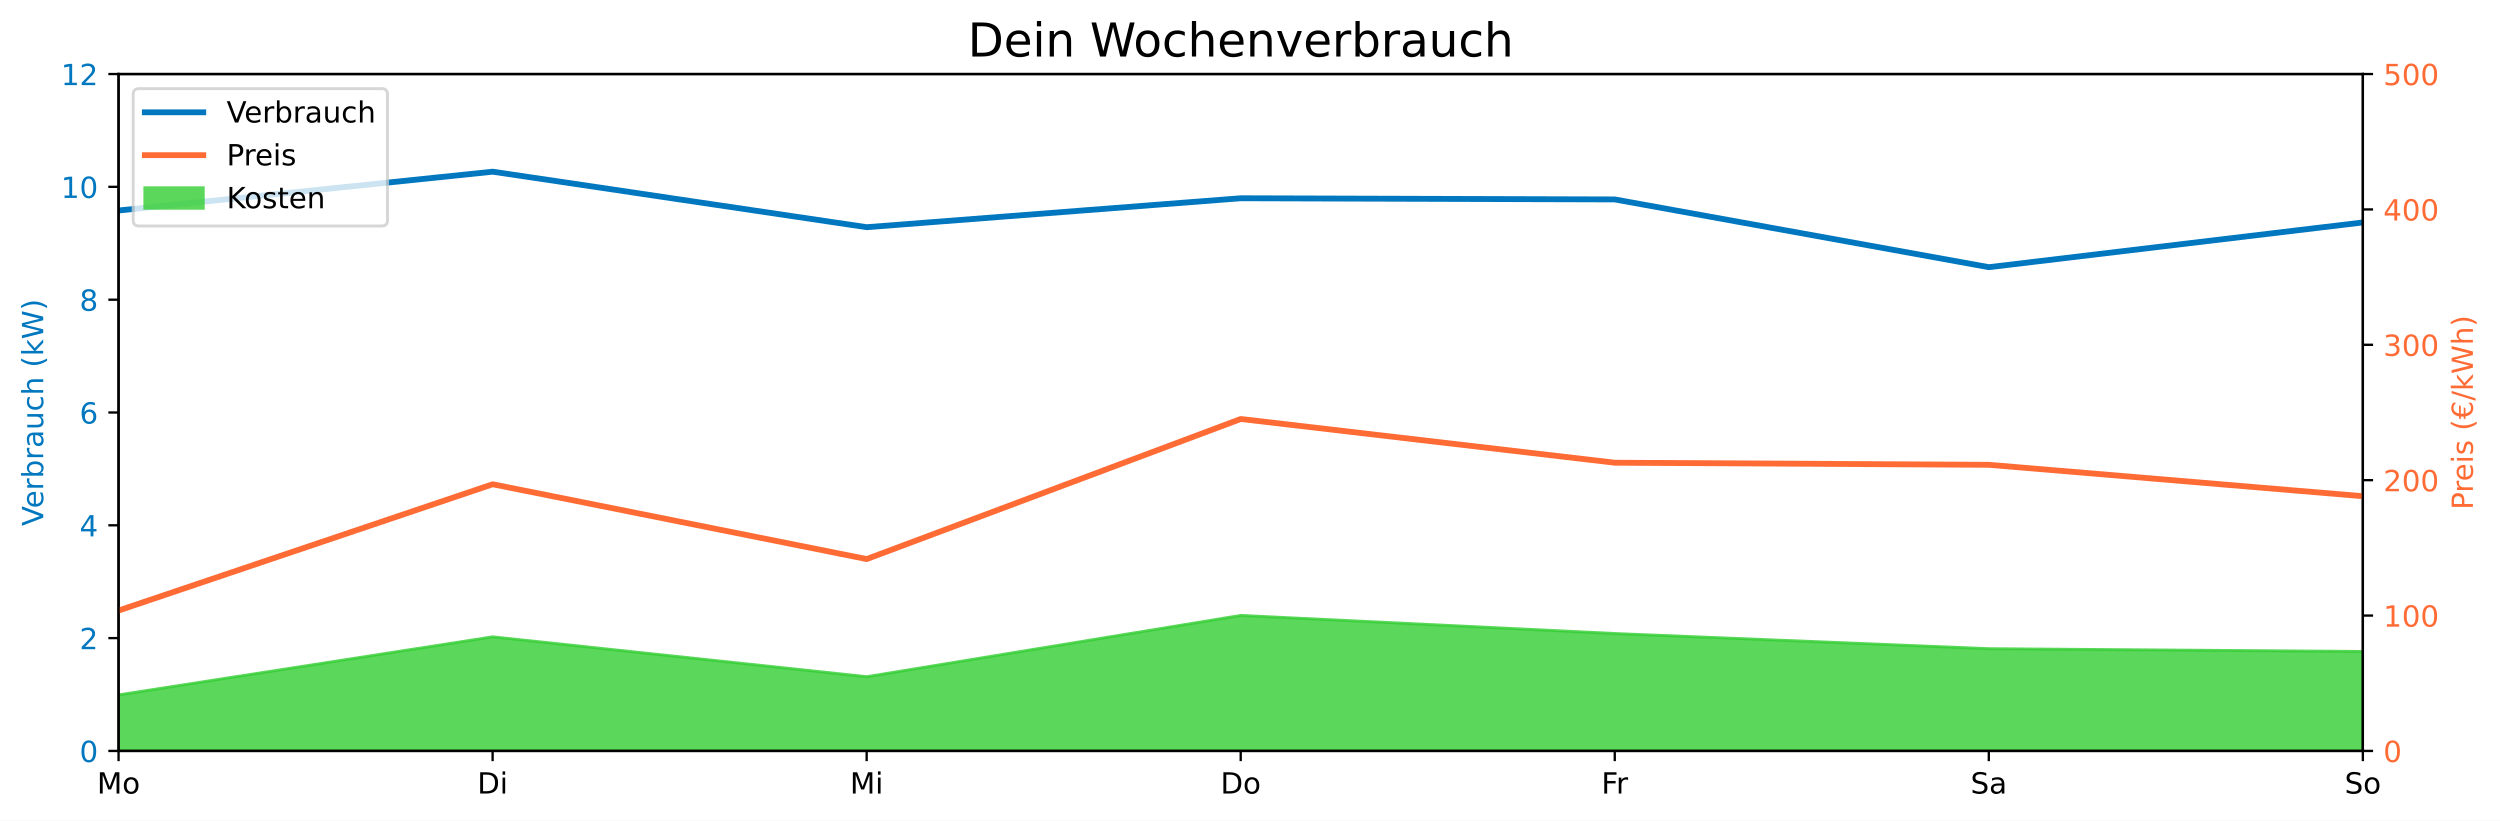
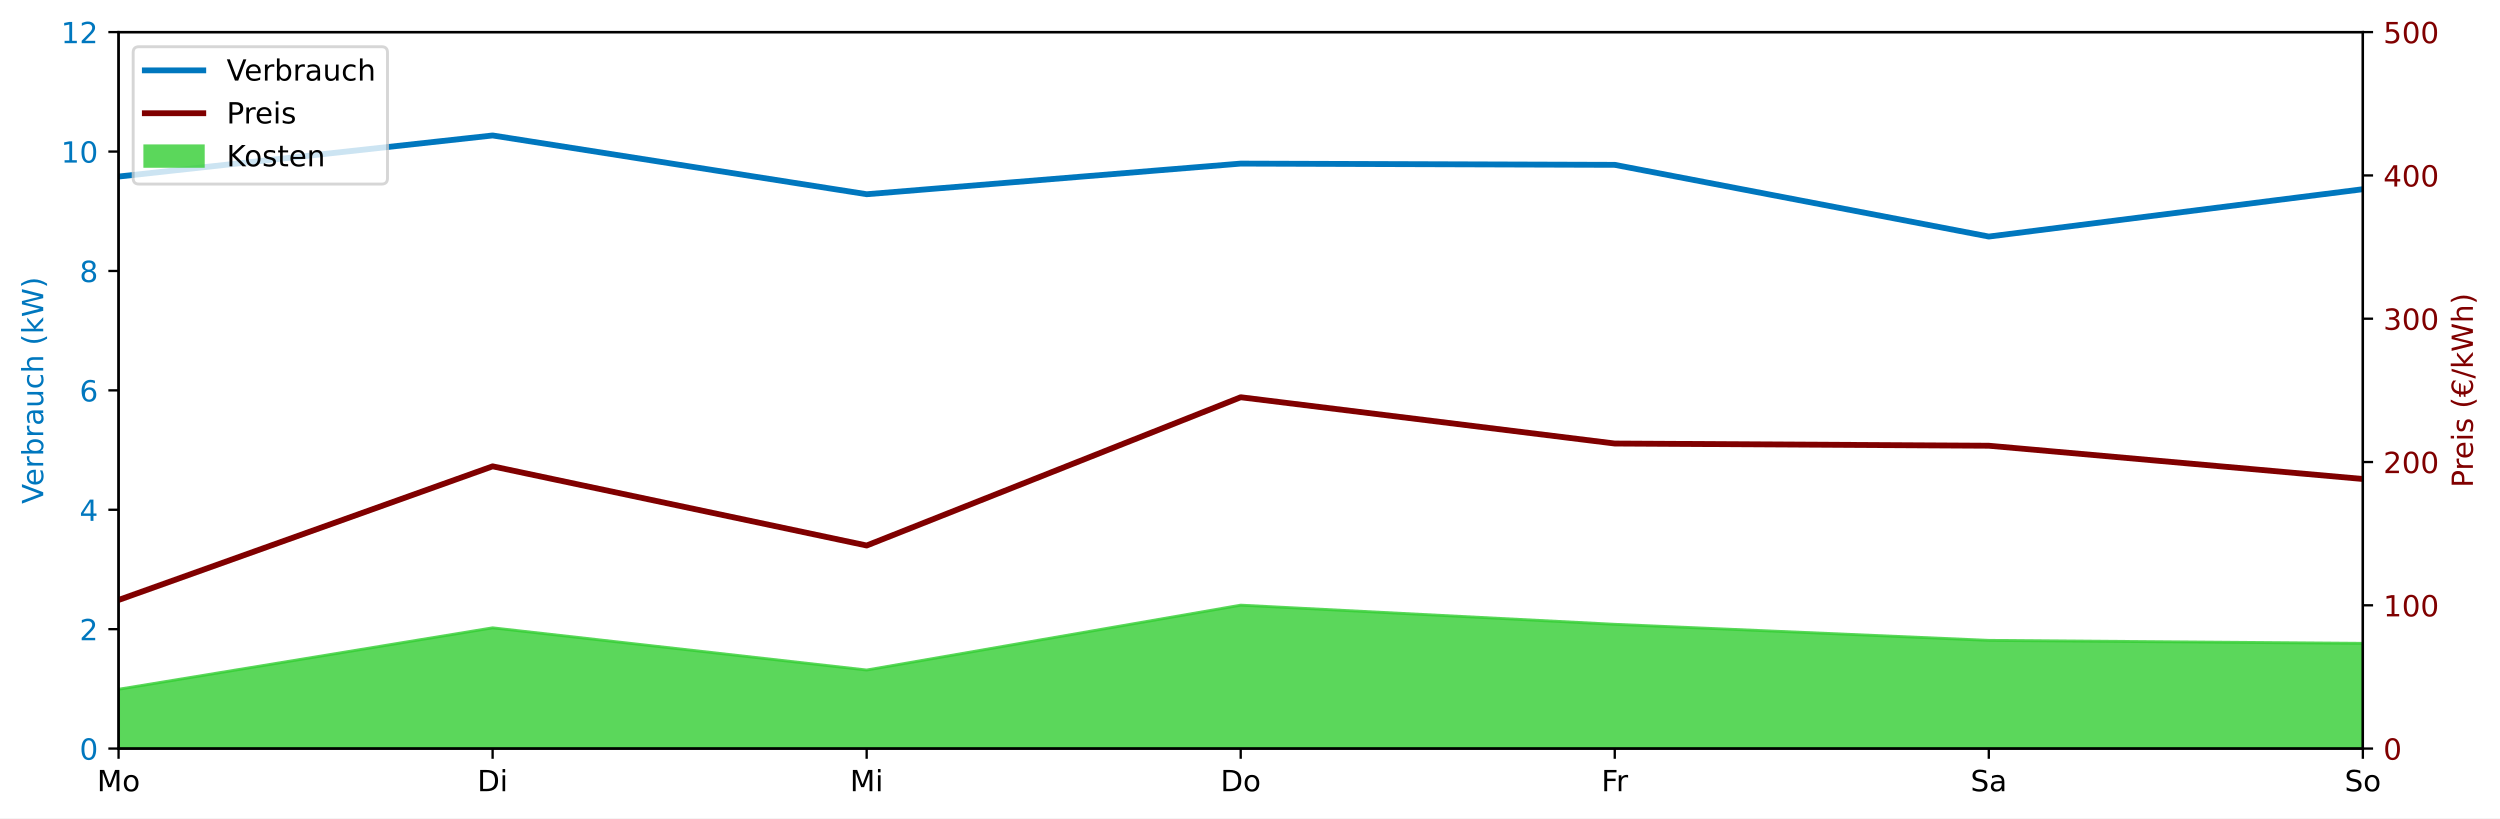
- <svg xmlns="http://www.w3.org/2000/svg" xmlns:xlink="http://www.w3.org/1999/xlink" width="856.129pt" height="281.036pt" viewBox="0 0 856.129 281.036" version="1.1">
+ <svg xmlns="http://www.w3.org/2000/svg" xmlns:xlink="http://www.w3.org/1999/xlink" width="856.129pt" height="280.237pt" viewBox="0 0 856.129 280.237" version="1.1">
  <defs>
    <style type="text/css">*{stroke-linejoin: round; stroke-linecap: butt}</style>
  </defs>
  <g id="figure_1">
    <g id="patch_1">
-       <path d="M 0 281.036  L 856.129 281.036  L 856.129 0  L 0 0  z " style="fill: #ffffff" />
+       <path d="M 0 280.237  L 856.129 280.237  L 856.129 0  L 0 0  z " style="fill: #ffffff" />
    </g>
    <g id="axes_1">
      <g id="patch_2">
-         <path d="M 40.603 257.158  L 809.163 257.158  L 809.163 25.358  L 40.603 25.358  z " style="fill: #ffffff" />
+         <path d="M 40.603 256.359  L 809.163 256.359  L 809.163 10.999  L 40.603 10.999  z " style="fill: #ffffff" />
      </g>
      <g id="PolyCollection_1">
        <defs>
-           <path id="mbd93b4dab9" d="M 40.603 -23.878  L 40.603 -43.073  L 168.696 -62.952  L 296.79 -49.297  L 424.883 -70.285  L 552.976 -64.086  L 681.07 -58.891  L 809.163 -57.929  L 809.163 -23.878  L 809.163 -23.878  L 681.07 -23.878  L 552.976 -23.878  L 424.883 -23.878  L 296.79 -23.878  L 168.696 -23.878  L 40.603 -23.878  z " style="stroke: #32cd32; stroke-opacity: 0.8" />
+           <path id="m4034200a2b" d="M 40.603 -23.878  L 40.603 -44.196  L 168.696 -65.237  L 296.79 -50.784  L 424.883 -73  L 552.976 -66.438  L 681.07 -60.94  L 809.163 -59.921  L 809.163 -23.878  L 809.163 -23.878  L 681.07 -23.878  L 552.976 -23.878  L 424.883 -23.878  L 296.79 -23.878  L 168.696 -23.878  L 40.603 -23.878  z " style="stroke: #32cd32; stroke-opacity: 0.8" />
        </defs>
-         <g clip-path="url(#p911f5b23bd)">
-           <use xlink:href="#mbd93b4dab9" x="0" y="281.036" style="fill: #32cd32; fill-opacity: 0.8; stroke: #32cd32; stroke-opacity: 0.8" />
+         <g clip-path="url(#p1b9fe04d7d)">
+           <use xlink:href="#m4034200a2b" x="0" y="280.237" style="fill: #32cd32; fill-opacity: 0.8; stroke: #32cd32; stroke-opacity: 0.8" />
        </g>
      </g>
      <g id="matplotlib.axis_1">
        <g id="xtick_1">
          <g id="line2d_1">
            <defs>
-               <path id="mce80fea441" d="M 0 0  L 0 3.5  " style="stroke: #000000; stroke-width: 0.8" />
-             </defs>
-             <g>
-               <use xlink:href="#mce80fea441" x="40.603" y="257.158" style="stroke: #000000; stroke-width: 0.8" />
+               <path id="m3e1ab75e4b" d="M 0 0  L 0 3.5  " style="stroke: #000000; stroke-width: 0.8" />
+             </defs>
+             <g>
+               <use xlink:href="#m3e1ab75e4b" x="40.603" y="256.359" style="stroke: #000000; stroke-width: 0.8" />
            </g>
          </g>
          <g id="text_1">
-             <g transform="translate(33.22969 271.7559) scale(0.1 -0.1)">
+             <g transform="translate(33.22969 270.9577) scale(0.1 -0.1)">
              <defs>
                <path id="DejaVuSans-4d" d="M 628 4666  L 1569 4666  L 2759 1491  L 3956 4666  L 4897 4666  L 4897 0  L 4281 0  L 4281 4097  L 3078 897  L 2444 897  L 1241 4097  L 1241 0  L 628 0  L 628 4666  z " transform="scale(0.015625)" />
                <path id="DejaVuSans-6f" d="M 1959 3097  Q 1497 3097 1228 2736  Q 959 2375 959 1747  Q 959 1119 1226 758  Q 1494 397 1959 397  Q 2419 397 2687 759  Q 2956 1122 2956 1747  Q 2956 2369 2687 2733  Q 2419 3097 1959 3097  z M 1959 3584  Q 2709 3584 3137 3096  Q 3566 2609 3566 1747  Q 3566 888 3137 398  Q 2709 -91 1959 -91  Q 1206 -91 779 398  Q 353 888 353 1747  Q 353 2609 779 3096  Q 1206 3584 1959 3584  z " transform="scale(0.015625)" />
              </defs>
              <use xlink:href="#DejaVuSans-4d" />
              <use xlink:href="#DejaVuSans-6f" x="86.279" />
            </g>
          </g>
        </g>
        <g id="xtick_2">
          <g id="line2d_2">
            <g>
-               <use xlink:href="#mce80fea441" x="168.696" y="257.158" style="stroke: #000000; stroke-width: 0.8" />
+               <use xlink:href="#m3e1ab75e4b" x="168.696" y="256.359" style="stroke: #000000; stroke-width: 0.8" />
            </g>
          </g>
          <g id="text_2">
-             <g transform="translate(163.4574 271.7559) scale(0.1 -0.1)">
+             <g transform="translate(163.4574 270.9577) scale(0.1 -0.1)">
              <defs>
                <path id="DejaVuSans-44" d="M 1259 4147  L 1259 519  L 2022 519  Q 2988 519 3436 956  Q 3884 1394 3884 2338  Q 3884 3275 3436 3711  Q 2988 4147 2022 4147  L 1259 4147  z M 628 4666  L 1925 4666  Q 3281 4666 3915 4102  Q 4550 3538 4550 2338  Q 4550 1131 3912 565  Q 3275 0 1925 0  L 628 0  L 628 4666  z " transform="scale(0.015625)" />
                <path id="DejaVuSans-69" d="M 603 3500  L 1178 3500  L 1178 0  L 603 0  L 603 3500  z M 603 4863  L 1178 4863  L 1178 4134  L 603 4134  L 603 4863  z " transform="scale(0.015625)" />
              </defs>
              <use xlink:href="#DejaVuSans-44" />
              <use xlink:href="#DejaVuSans-69" x="77.002" />
            </g>
          </g>
        </g>
        <g id="xtick_3">
          <g id="line2d_3">
            <g>
-               <use xlink:href="#mce80fea441" x="296.79" y="257.158" style="stroke: #000000; stroke-width: 0.8" />
+               <use xlink:href="#m3e1ab75e4b" x="296.79" y="256.359" style="stroke: #000000; stroke-width: 0.8" />
            </g>
          </g>
          <g id="text_3">
-             <g transform="translate(291.0867 271.7559) scale(0.1 -0.1)">
+             <g transform="translate(291.0867 270.9577) scale(0.1 -0.1)">
              <use xlink:href="#DejaVuSans-4d" />
              <use xlink:href="#DejaVuSans-69" x="86.279" />
            </g>
          </g>
        </g>
        <g id="xtick_4">
          <g id="line2d_4">
            <g>
-               <use xlink:href="#mce80fea441" x="424.883" y="257.158" style="stroke: #000000; stroke-width: 0.8" />
+               <use xlink:href="#m3e1ab75e4b" x="424.883" y="256.359" style="stroke: #000000; stroke-width: 0.8" />
            </g>
          </g>
          <g id="text_4">
-             <g transform="translate(417.9737 271.7559) scale(0.1 -0.1)">
+             <g transform="translate(417.9737 270.9577) scale(0.1 -0.1)">
              <use xlink:href="#DejaVuSans-44" />
              <use xlink:href="#DejaVuSans-6f" x="77.002" />
            </g>
          </g>
        </g>
        <g id="xtick_5">
          <g id="line2d_5">
            <g>
-               <use xlink:href="#mce80fea441" x="552.976" y="257.158" style="stroke: #000000; stroke-width: 0.8" />
+               <use xlink:href="#m3e1ab75e4b" x="552.976" y="256.359" style="stroke: #000000; stroke-width: 0.8" />
            </g>
          </g>
          <g id="text_5">
-             <g transform="translate(548.4077 271.7559) scale(0.1 -0.1)">
+             <g transform="translate(548.4077 270.9577) scale(0.1 -0.1)">
              <defs>
                <path id="DejaVuSans-46" d="M 628 4666  L 3309 4666  L 3309 4134  L 1259 4134  L 1259 2759  L 3109 2759  L 3109 2228  L 1259 2228  L 1259 0  L 628 0  L 628 4666  z " transform="scale(0.015625)" />
                <path id="DejaVuSans-72" d="M 2631 2963  Q 2534 3019 2420 3045  Q 2306 3072 2169 3072  Q 1681 3072 1420 2755  Q 1159 2438 1159 1844  L 1159 0  L 581 0  L 581 3500  L 1159 3500  L 1159 2956  Q 1341 3275 1631 3429  Q 1922 3584 2338 3584  Q 2397 3584 2469 3576  Q 2541 3569 2628 3553  L 2631 2963  z " transform="scale(0.015625)" />
              </defs>
              <use xlink:href="#DejaVuSans-46" />
              <use xlink:href="#DejaVuSans-72" x="50.27" />
            </g>
          </g>
        </g>
        <g id="xtick_6">
          <g id="line2d_6">
            <g>
-               <use xlink:href="#mce80fea441" x="681.07" y="257.158" style="stroke: #000000; stroke-width: 0.8" />
+               <use xlink:href="#m3e1ab75e4b" x="681.07" y="256.359" style="stroke: #000000; stroke-width: 0.8" />
            </g>
          </g>
          <g id="text_6">
-             <g transform="translate(674.8315 271.7559) scale(0.1 -0.1)">
+             <g transform="translate(674.8315 270.9577) scale(0.1 -0.1)">
              <defs>
                <path id="DejaVuSans-53" d="M 3425 4513  L 3425 3897  Q 3066 4069 2747 4153  Q 2428 4238 2131 4238  Q 1616 4238 1336 4038  Q 1056 3838 1056 3469  Q 1056 3159 1242 3001  Q 1428 2844 1947 2747  L 2328 2669  Q 3034 2534 3370 2195  Q 3706 1856 3706 1288  Q 3706 609 3251 259  Q 2797 -91 1919 -91  Q 1588 -91 1214 -16  Q 841 59 441 206  L 441 856  Q 825 641 1194 531  Q 1563 422 1919 422  Q 2459 422 2753 634  Q 3047 847 3047 1241  Q 3047 1584 2836 1778  Q 2625 1972 2144 2069  L 1759 2144  Q 1053 2284 737 2584  Q 422 2884 422 3419  Q 422 4038 858 4394  Q 1294 4750 2059 4750  Q 2388 4750 2728 4690  Q 3069 4631 3425 4513  z " transform="scale(0.015625)" />
                <path id="DejaVuSans-61" d="M 2194 1759  Q 1497 1759 1228 1600  Q 959 1441 959 1056  Q 959 750 1161 570  Q 1363 391 1709 391  Q 2188 391 2477 730  Q 2766 1069 2766 1631  L 2766 1759  L 2194 1759  z M 3341 1997  L 3341 0  L 2766 0  L 2766 531  Q 2569 213 2275 61  Q 1981 -91 1556 -91  Q 1019 -91 701 211  Q 384 513 384 1019  Q 384 1609 779 1909  Q 1175 2209 1959 2209  L 2766 2209  L 2766 2266  Q 2766 2663 2505 2880  Q 2244 3097 1772 3097  Q 1472 3097 1187 3025  Q 903 2953 641 2809  L 641 3341  Q 956 3463 1253 3523  Q 1550 3584 1831 3584  Q 2591 3584 2966 3190  Q 3341 2797 3341 1997  z " transform="scale(0.015625)" />
              </defs>
              <use xlink:href="#DejaVuSans-53" />
              <use xlink:href="#DejaVuSans-61" x="63.477" />
            </g>
          </g>
        </g>
        <g id="xtick_7">
          <g id="line2d_7">
            <g>
-               <use xlink:href="#mce80fea441" x="809.163" y="257.158" style="stroke: #000000; stroke-width: 0.8" />
+               <use xlink:href="#m3e1ab75e4b" x="809.163" y="256.359" style="stroke: #000000; stroke-width: 0.8" />
            </g>
          </g>
          <g id="text_7">
-             <g transform="translate(802.9295 271.7559) scale(0.1 -0.1)">
+             <g transform="translate(802.9295 270.9577) scale(0.1 -0.1)">
              <use xlink:href="#DejaVuSans-53" />
              <use xlink:href="#DejaVuSans-6f" x="63.477" />
            </g>
          </g>
        </g>
      </g>
      <g id="matplotlib.axis_2">
        <g id="ytick_1">
          <g id="line2d_8">
            <defs>
-               <path id="mdb7b854037" d="M 0 0  L -3.5 0  " style="stroke: #000000; stroke-width: 0.8" />
-             </defs>
-             <g>
-               <use xlink:href="#mdb7b854037" x="40.603" y="257.158" style="stroke: #000000; stroke-width: 0.8" />
+               <path id="m9286264517" d="M 0 0  L -3.5 0  " style="stroke: #000000; stroke-width: 0.8" />
+             </defs>
+             <g>
+               <use xlink:href="#m9286264517" x="40.603" y="256.359" style="stroke: #000000; stroke-width: 0.8" />
            </g>
          </g>
          <g id="text_8">
-             <g style="fill: #0077be" transform="translate(27.24063 260.9567) scale(0.1 -0.1)">
+             <g style="fill: #0077be" transform="translate(27.24063 260.1584) scale(0.1 -0.1)">
              <defs>
                <path id="DejaVuSans-30" d="M 2034 4250  Q 1547 4250 1301 3770  Q 1056 3291 1056 2328  Q 1056 1369 1301 889  Q 1547 409 2034 409  Q 2525 409 2770 889  Q 3016 1369 3016 2328  Q 3016 3291 2770 3770  Q 2525 4250 2034 4250  z M 2034 4750  Q 2819 4750 3233 4129  Q 3647 3509 3647 2328  Q 3647 1150 3233 529  Q 2819 -91 2034 -91  Q 1250 -91 836 529  Q 422 1150 422 2328  Q 422 3509 836 4129  Q 1250 4750 2034 4750  z " transform="scale(0.015625)" />
              </defs>
              <use xlink:href="#DejaVuSans-30" />
            </g>
          </g>
        </g>
        <g id="ytick_2">
          <g id="line2d_9">
            <g>
-               <use xlink:href="#mdb7b854037" x="40.603" y="218.524" style="stroke: #000000; stroke-width: 0.8" />
+               <use xlink:href="#m9286264517" x="40.603" y="215.466" style="stroke: #000000; stroke-width: 0.8" />
            </g>
          </g>
          <g id="text_9">
-             <g style="fill: #0077be" transform="translate(27.24063 222.3234) scale(0.1 -0.1)">
+             <g style="fill: #0077be" transform="translate(27.24063 219.2651) scale(0.1 -0.1)">
              <defs>
                <path id="DejaVuSans-32" d="M 1228 531  L 3431 531  L 3431 0  L 469 0  L 469 531  Q 828 903 1448 1529  Q 2069 2156 2228 2338  Q 2531 2678 2651 2914  Q 2772 3150 2772 3378  Q 2772 3750 2511 3984  Q 2250 4219 1831 4219  Q 1534 4219 1204 4116  Q 875 4013 500 3803  L 500 4441  Q 881 4594 1212 4672  Q 1544 4750 1819 4750  Q 2544 4750 2975 4387  Q 3406 4025 3406 3419  Q 3406 3131 3298 2873  Q 3191 2616 2906 2266  Q 2828 2175 2409 1742  Q 1991 1309 1228 531  z " transform="scale(0.015625)" />
              </defs>
              <use xlink:href="#DejaVuSans-32" />
            </g>
          </g>
        </g>
        <g id="ytick_3">
          <g id="line2d_10">
            <g>
-               <use xlink:href="#mdb7b854037" x="40.603" y="179.891" style="stroke: #000000; stroke-width: 0.8" />
+               <use xlink:href="#m9286264517" x="40.603" y="174.573" style="stroke: #000000; stroke-width: 0.8" />
            </g>
          </g>
          <g id="text_10">
-             <g style="fill: #0077be" transform="translate(27.24063 183.6901) scale(0.1 -0.1)">
+             <g style="fill: #0077be" transform="translate(27.24063 178.3718) scale(0.1 -0.1)">
              <defs>
                <path id="DejaVuSans-34" d="M 2419 4116  L 825 1625  L 2419 1625  L 2419 4116  z M 2253 4666  L 3047 4666  L 3047 1625  L 3713 1625  L 3713 1100  L 3047 1100  L 3047 0  L 2419 0  L 2419 1100  L 313 1100  L 313 1709  L 2253 4666  z " transform="scale(0.015625)" />
              </defs>
              <use xlink:href="#DejaVuSans-34" />
            </g>
          </g>
        </g>
        <g id="ytick_4">
          <g id="line2d_11">
            <g>
-               <use xlink:href="#mdb7b854037" x="40.603" y="141.257" style="stroke: #000000; stroke-width: 0.8" />
+               <use xlink:href="#m9286264517" x="40.603" y="133.679" style="stroke: #000000; stroke-width: 0.8" />
            </g>
          </g>
          <g id="text_11">
-             <g style="fill: #0077be" transform="translate(27.24063 145.0567) scale(0.1 -0.1)">
+             <g style="fill: #0077be" transform="translate(27.24063 137.4784) scale(0.1 -0.1)">
              <defs>
                <path id="DejaVuSans-36" d="M 2113 2584  Q 1688 2584 1439 2293  Q 1191 2003 1191 1497  Q 1191 994 1439 701  Q 1688 409 2113 409  Q 2538 409 2786 701  Q 3034 994 3034 1497  Q 3034 2003 2786 2293  Q 2538 2584 2113 2584  z M 3366 4563  L 3366 3988  Q 3128 4100 2886 4159  Q 2644 4219 2406 4219  Q 1781 4219 1451 3797  Q 1122 3375 1075 2522  Q 1259 2794 1537 2939  Q 1816 3084 2150 3084  Q 2853 3084 3261 2657  Q 3669 2231 3669 1497  Q 3669 778 3244 343  Q 2819 -91 2113 -91  Q 1303 -91 875 529  Q 447 1150 447 2328  Q 447 3434 972 4092  Q 1497 4750 2381 4750  Q 2619 4750 2861 4703  Q 3103 4656 3366 4563  z " transform="scale(0.015625)" />
              </defs>
              <use xlink:href="#DejaVuSans-36" />
            </g>
          </g>
        </g>
        <g id="ytick_5">
          <g id="line2d_12">
            <g>
-               <use xlink:href="#mdb7b854037" x="40.603" y="102.624" style="stroke: #000000; stroke-width: 0.8" />
+               <use xlink:href="#m9286264517" x="40.603" y="92.786" style="stroke: #000000; stroke-width: 0.8" />
            </g>
          </g>
          <g id="text_12">
-             <g style="fill: #0077be" transform="translate(27.24063 106.4234) scale(0.1 -0.1)">
+             <g style="fill: #0077be" transform="translate(27.24063 96.5851) scale(0.1 -0.1)">
              <defs>
                <path id="DejaVuSans-38" d="M 2034 2216  Q 1584 2216 1326 1975  Q 1069 1734 1069 1313  Q 1069 891 1326 650  Q 1584 409 2034 409  Q 2484 409 2743 651  Q 3003 894 3003 1313  Q 3003 1734 2745 1975  Q 2488 2216 2034 2216  z M 1403 2484  Q 997 2584 770 2862  Q 544 3141 544 3541  Q 544 4100 942 4425  Q 1341 4750 2034 4750  Q 2731 4750 3128 4425  Q 3525 4100 3525 3541  Q 3525 3141 3298 2862  Q 3072 2584 2669 2484  Q 3125 2378 3379 2068  Q 3634 1759 3634 1313  Q 3634 634 3220 271  Q 2806 -91 2034 -91  Q 1263 -91 848 271  Q 434 634 434 1313  Q 434 1759 690 2068  Q 947 2378 1403 2484  z M 1172 3481  Q 1172 3119 1398 2916  Q 1625 2713 2034 2713  Q 2441 2713 2670 2916  Q 2900 3119 2900 3481  Q 2900 3844 2670 4047  Q 2441 4250 2034 4250  Q 1625 4250 1398 4047  Q 1172 3844 1172 3481  z " transform="scale(0.015625)" />
              </defs>
              <use xlink:href="#DejaVuSans-38" />
            </g>
          </g>
        </g>
        <g id="ytick_6">
          <g id="line2d_13">
            <g>
-               <use xlink:href="#mdb7b854037" x="40.603" y="63.991" style="stroke: #000000; stroke-width: 0.8" />
+               <use xlink:href="#m9286264517" x="40.603" y="51.893" style="stroke: #000000; stroke-width: 0.8" />
            </g>
          </g>
          <g id="text_13">
-             <g style="fill: #0077be" transform="translate(20.87813 67.79005) scale(0.1 -0.1)">
+             <g style="fill: #0077be" transform="translate(20.87813 55.69177) scale(0.1 -0.1)">
              <defs>
                <path id="DejaVuSans-31" d="M 794 531  L 1825 531  L 1825 4091  L 703 3866  L 703 4441  L 1819 4666  L 2450 4666  L 2450 531  L 3481 531  L 3481 0  L 794 0  L 794 531  z " transform="scale(0.015625)" />
              </defs>
              <use xlink:href="#DejaVuSans-31" />
              <use xlink:href="#DejaVuSans-30" x="63.623" />
            </g>
          </g>
        </g>
        <g id="ytick_7">
          <g id="line2d_14">
            <g>
-               <use xlink:href="#mdb7b854037" x="40.603" y="25.358" style="stroke: #000000; stroke-width: 0.8" />
+               <use xlink:href="#m9286264517" x="40.603" y="10.999" style="stroke: #000000; stroke-width: 0.8" />
            </g>
          </g>
          <g id="text_14">
-             <g style="fill: #0077be" transform="translate(20.87813 29.15672) scale(0.1 -0.1)">
+             <g style="fill: #0077be" transform="translate(20.87813 14.79844) scale(0.1 -0.1)">
              <use xlink:href="#DejaVuSans-31" />
              <use xlink:href="#DejaVuSans-32" x="63.623" />
            </g>
          </g>
        </g>
        <g id="text_15">
-           <g style="fill: #0077be" transform="translate(14.79844 180.1325) rotate(-90) scale(0.1 -0.1)">
+           <g style="fill: #0077be" transform="translate(14.79844 172.5542) rotate(-90) scale(0.1 -0.1)">
            <defs>
              <path id="DejaVuSans-56" d="M 1831 0  L 50 4666  L 709 4666  L 2188 738  L 3669 4666  L 4325 4666  L 2547 0  L 1831 0  z " transform="scale(0.015625)" />
              <path id="DejaVuSans-65" d="M 3597 1894  L 3597 1613  L 953 1613  Q 991 1019 1311 708  Q 1631 397 2203 397  Q 2534 397 2845 478  Q 3156 559 3463 722  L 3463 178  Q 3153 47 2828 -22  Q 2503 -91 2169 -91  Q 1331 -91 842 396  Q 353 884 353 1716  Q 353 2575 817 3079  Q 1281 3584 2069 3584  Q 2775 3584 3186 3129  Q 3597 2675 3597 1894  z M 3022 2063  Q 3016 2534 2758 2815  Q 2500 3097 2075 3097  Q 1594 3097 1305 2825  Q 1016 2553 972 2059  L 3022 2063  z " transform="scale(0.015625)" />
              <path id="DejaVuSans-62" d="M 3116 1747  Q 3116 2381 2855 2742  Q 2594 3103 2138 3103  Q 1681 3103 1420 2742  Q 1159 2381 1159 1747  Q 1159 1113 1420 752  Q 1681 391 2138 391  Q 2594 391 2855 752  Q 3116 1113 3116 1747  z M 1159 2969  Q 1341 3281 1617 3432  Q 1894 3584 2278 3584  Q 2916 3584 3314 3078  Q 3713 2572 3713 1747  Q 3713 922 3314 415  Q 2916 -91 2278 -91  Q 1894 -91 1617 61  Q 1341 213 1159 525  L 1159 0  L 581 0  L 581 4863  L 1159 4863  L 1159 2969  z " transform="scale(0.015625)" />
              <path id="DejaVuSans-75" d="M 544 1381  L 544 3500  L 1119 3500  L 1119 1403  Q 1119 906 1312 657  Q 1506 409 1894 409  Q 2359 409 2629 706  Q 2900 1003 2900 1516  L 2900 3500  L 3475 3500  L 3475 0  L 2900 0  L 2900 538  Q 2691 219 2414 64  Q 2138 -91 1772 -91  Q 1169 -91 856 284  Q 544 659 544 1381  z M 1991 3584  L 1991 3584  z " transform="scale(0.015625)" />
              <path id="DejaVuSans-63" d="M 3122 3366  L 3122 2828  Q 2878 2963 2633 3030  Q 2388 3097 2138 3097  Q 1578 3097 1268 2742  Q 959 2388 959 1747  Q 959 1106 1268 751  Q 1578 397 2138 397  Q 2388 397 2633 464  Q 2878 531 3122 666  L 3122 134  Q 2881 22 2623 -34  Q 2366 -91 2075 -91  Q 1284 -91 818 406  Q 353 903 353 1747  Q 353 2603 823 3093  Q 1294 3584 2113 3584  Q 2378 3584 2631 3529  Q 2884 3475 3122 3366  z " transform="scale(0.015625)" />
              <path id="DejaVuSans-68" d="M 3513 2113  L 3513 0  L 2938 0  L 2938 2094  Q 2938 2591 2744 2837  Q 2550 3084 2163 3084  Q 1697 3084 1428 2787  Q 1159 2491 1159 1978  L 1159 0  L 581 0  L 581 4863  L 1159 4863  L 1159 2956  Q 1366 3272 1645 3428  Q 1925 3584 2291 3584  Q 2894 3584 3203 3211  Q 3513 2838 3513 2113  z " transform="scale(0.015625)" />
              <path id="DejaVuSans-20" transform="scale(0.015625)" />
              <path id="DejaVuSans-28" d="M 1984 4856  Q 1566 4138 1362 3434  Q 1159 2731 1159 2009  Q 1159 1288 1364 580  Q 1569 -128 1984 -844  L 1484 -844  Q 1016 -109 783 600  Q 550 1309 550 2009  Q 550 2706 781 3412  Q 1013 4119 1484 4856  L 1984 4856  z " transform="scale(0.015625)" />
              <path id="DejaVuSans-6b" d="M 581 4863  L 1159 4863  L 1159 1991  L 2875 3500  L 3609 3500  L 1753 1863  L 3688 0  L 2938 0  L 1159 1709  L 1159 0  L 581 0  L 581 4863  z " transform="scale(0.015625)" />
              <path id="DejaVuSans-57" d="M 213 4666  L 850 4666  L 1831 722  L 2809 4666  L 3519 4666  L 4500 722  L 5478 4666  L 6119 4666  L 4947 0  L 4153 0  L 3169 4050  L 2175 0  L 1381 0  L 213 4666  z " transform="scale(0.015625)" />
              <path id="DejaVuSans-29" d="M 513 4856  L 1013 4856  Q 1481 4119 1714 3412  Q 1947 2706 1947 2009  Q 1947 1309 1714 600  Q 1481 -109 1013 -844  L 513 -844  Q 928 -128 1133 580  Q 1338 1288 1338 2009  Q 1338 2731 1133 3434  Q 928 4138 513 4856  z " transform="scale(0.015625)" />
            </defs>
            <use xlink:href="#DejaVuSans-56" />
            <use xlink:href="#DejaVuSans-65" x="60.658" />
            <use xlink:href="#DejaVuSans-72" x="122.182" />
            <use xlink:href="#DejaVuSans-62" x="163.295" />
            <use xlink:href="#DejaVuSans-72" x="226.771" />
            <use xlink:href="#DejaVuSans-61" x="267.885" />
            <use xlink:href="#DejaVuSans-75" x="329.164" />
            <use xlink:href="#DejaVuSans-63" x="392.543" />
            <use xlink:href="#DejaVuSans-68" x="447.523" />
            <use xlink:href="#DejaVuSans-20" x="510.902" />
            <use xlink:href="#DejaVuSans-28" x="542.689" />
            <use xlink:href="#DejaVuSans-6b" x="581.703" />
            <use xlink:href="#DejaVuSans-57" x="639.613" />
            <use xlink:href="#DejaVuSans-29" x="738.49" />
          </g>
        </g>
      </g>
      <g id="line2d_15">
-         <path d="M 40.603 72.085  L 168.696 58.795  L 296.79 77.802  L 424.883 67.893  L 552.976 68.298  L 681.07 91.498  L 809.163 76.18  " clip-path="url(#p911f5b23bd)" style="fill: none; stroke: #0077be; stroke-width: 2; stroke-linecap: square" />
+         <path d="M 40.603 60.46  L 168.696 46.392  L 296.79 66.512  L 424.883 56.023  L 552.976 56.452  L 681.07 81.009  L 809.163 64.794  " clip-path="url(#p1b9fe04d7d)" style="fill: none; stroke: #0077be; stroke-width: 2; stroke-linecap: square" />
      </g>
      <g id="patch_3">
-         <path d="M 40.603 257.158  L 40.603 25.358  " style="fill: none; stroke: #000000; stroke-width: 0.8; stroke-linejoin: miter; stroke-linecap: square" />
+         <path d="M 40.603 256.359  L 40.603 10.999  " style="fill: none; stroke: #000000; stroke-width: 0.8; stroke-linejoin: miter; stroke-linecap: square" />
      </g>
      <g id="patch_4">
-         <path d="M 809.163 257.158  L 809.163 25.358  " style="fill: none; stroke: #000000; stroke-width: 0.8; stroke-linejoin: miter; stroke-linecap: square" />
+         <path d="M 809.163 256.359  L 809.163 10.999  " style="fill: none; stroke: #000000; stroke-width: 0.8; stroke-linejoin: miter; stroke-linecap: square" />
      </g>
      <g id="patch_5">
-         <path d="M 40.603 257.158  L 809.163 257.158  " style="fill: none; stroke: #000000; stroke-width: 0.8; stroke-linejoin: miter; stroke-linecap: square" />
+         <path d="M 40.603 256.359  L 809.163 256.359  " style="fill: none; stroke: #000000; stroke-width: 0.8; stroke-linejoin: miter; stroke-linecap: square" />
      </g>
      <g id="patch_6">
-         <path d="M 40.603 25.358  L 809.163 25.358  " style="fill: none; stroke: #000000; stroke-width: 0.8; stroke-linejoin: miter; stroke-linecap: square" />
-       </g>
-       <g id="text_16">
-         <g transform="translate(331.4144 19.3575) scale(0.16 -0.16)">
-           <defs>
-             <path id="DejaVuSans-6e" d="M 3513 2113  L 3513 0  L 2938 0  L 2938 2094  Q 2938 2591 2744 2837  Q 2550 3084 2163 3084  Q 1697 3084 1428 2787  Q 1159 2491 1159 1978  L 1159 0  L 581 0  L 581 3500  L 1159 3500  L 1159 2956  Q 1366 3272 1645 3428  Q 1925 3584 2291 3584  Q 2894 3584 3203 3211  Q 3513 2838 3513 2113  z " transform="scale(0.015625)" />
-             <path id="DejaVuSans-76" d="M 191 3500  L 800 3500  L 1894 563  L 2988 3500  L 3597 3500  L 2284 0  L 1503 0  L 191 3500  z " transform="scale(0.015625)" />
-           </defs>
-           <use xlink:href="#DejaVuSans-44" />
-           <use xlink:href="#DejaVuSans-65" x="77.002" />
-           <use xlink:href="#DejaVuSans-69" x="138.525" />
-           <use xlink:href="#DejaVuSans-6e" x="166.309" />
-           <use xlink:href="#DejaVuSans-20" x="229.688" />
-           <use xlink:href="#DejaVuSans-57" x="261.475" />
-           <use xlink:href="#DejaVuSans-6f" x="354.477" />
-           <use xlink:href="#DejaVuSans-63" x="415.658" />
-           <use xlink:href="#DejaVuSans-68" x="470.639" />
-           <use xlink:href="#DejaVuSans-65" x="534.018" />
-           <use xlink:href="#DejaVuSans-6e" x="595.541" />
-           <use xlink:href="#DejaVuSans-76" x="658.92" />
-           <use xlink:href="#DejaVuSans-65" x="718.1" />
-           <use xlink:href="#DejaVuSans-72" x="779.623" />
-           <use xlink:href="#DejaVuSans-62" x="820.736" />
-           <use xlink:href="#DejaVuSans-72" x="884.213" />
-           <use xlink:href="#DejaVuSans-61" x="925.326" />
-           <use xlink:href="#DejaVuSans-75" x="986.605" />
-           <use xlink:href="#DejaVuSans-63" x="1049.984" />
-           <use xlink:href="#DejaVuSans-68" x="1104.965" />
-         </g>
+         <path d="M 40.603 10.999  L 809.163 10.999  " style="fill: none; stroke: #000000; stroke-width: 0.8; stroke-linejoin: miter; stroke-linecap: square" />
      </g>
      <g id="legend_1">
        <g id="patch_7">
-           <path d="M 47.603 77.392  L 130.694 77.392  Q 132.694 77.392 132.694 75.392  L 132.694 32.358  Q 132.694 30.358 130.694 30.358  L 47.603 30.358  Q 45.603 30.358 45.603 32.358  L 45.603 75.392  Q 45.603 77.392 47.603 77.392  z " style="fill: #ffffff; opacity: 0.8; stroke: #cccccc; stroke-linejoin: miter" />
+           <path d="M 47.603 63.034  L 130.694 63.034  Q 132.694 63.034 132.694 61.034  L 132.694 17.999  Q 132.694 15.999 130.694 15.999  L 47.603 15.999  Q 45.603 15.999 45.603 17.999  L 45.603 61.034  Q 45.603 63.034 47.603 63.034  z " style="fill: #ffffff; opacity: 0.8; stroke: #cccccc; stroke-linejoin: miter" />
        </g>
        <g id="line2d_16">
-           <path d="M 49.603 38.456  L 59.603 38.456  L 69.603 38.456  " style="fill: none; stroke: #0077be; stroke-width: 2; stroke-linecap: square" />
-         </g>
-         <g id="text_17">
-           <g transform="translate(77.60313 41.95594) scale(0.1 -0.1)">
+           <path d="M 49.603 24.098  L 59.603 24.098  L 69.603 24.098  " style="fill: none; stroke: #0077be; stroke-width: 2; stroke-linecap: square" />
+         </g>
+         <g id="text_16">
+           <g transform="translate(77.60313 27.59766) scale(0.1 -0.1)">
            <use xlink:href="#DejaVuSans-56" />
            <use xlink:href="#DejaVuSans-65" x="60.658" />
            <use xlink:href="#DejaVuSans-72" x="122.182" />
            <use xlink:href="#DejaVuSans-62" x="163.295" />
            <use xlink:href="#DejaVuSans-72" x="226.771" />
            <use xlink:href="#DejaVuSans-61" x="267.885" />
            <use xlink:href="#DejaVuSans-75" x="329.164" />
            <use xlink:href="#DejaVuSans-63" x="392.543" />
            <use xlink:href="#DejaVuSans-68" x="447.523" />
          </g>
        </g>
        <g id="line2d_17">
-           <path d="M 49.603 53.134  L 59.603 53.134  L 69.603 53.134  " style="fill: none; stroke: #ff6b35; stroke-width: 2; stroke-linecap: square" />
-         </g>
-         <g id="text_18">
-           <g transform="translate(77.60313 56.63406) scale(0.1 -0.1)">
+           <path d="M 49.603 38.776  L 59.603 38.776  L 69.603 38.776  " style="fill: none; stroke: #800000; stroke-width: 2; stroke-linecap: square" />
+         </g>
+         <g id="text_17">
+           <g transform="translate(77.60313 42.27578) scale(0.1 -0.1)">
            <defs>
              <path id="DejaVuSans-50" d="M 1259 4147  L 1259 2394  L 2053 2394  Q 2494 2394 2734 2622  Q 2975 2850 2975 3272  Q 2975 3691 2734 3919  Q 2494 4147 2053 4147  L 1259 4147  z M 628 4666  L 2053 4666  Q 2838 4666 3239 4311  Q 3641 3956 3641 3272  Q 3641 2581 3239 2228  Q 2838 1875 2053 1875  L 1259 1875  L 1259 0  L 628 0  L 628 4666  z " transform="scale(0.015625)" />
              <path id="DejaVuSans-73" d="M 2834 3397  L 2834 2853  Q 2591 2978 2328 3040  Q 2066 3103 1784 3103  Q 1356 3103 1142 2972  Q 928 2841 928 2578  Q 928 2378 1081 2264  Q 1234 2150 1697 2047  L 1894 2003  Q 2506 1872 2764 1633  Q 3022 1394 3022 966  Q 3022 478 2636 193  Q 2250 -91 1575 -91  Q 1294 -91 989 -36  Q 684 19 347 128  L 347 722  Q 666 556 975 473  Q 1284 391 1588 391  Q 1994 391 2212 530  Q 2431 669 2431 922  Q 2431 1156 2273 1281  Q 2116 1406 1581 1522  L 1381 1569  Q 847 1681 609 1914  Q 372 2147 372 2553  Q 372 3047 722 3315  Q 1072 3584 1716 3584  Q 2034 3584 2315 3537  Q 2597 3491 2834 3397  z " transform="scale(0.015625)" />
            </defs>
            <use xlink:href="#DejaVuSans-50" />
            <use xlink:href="#DejaVuSans-72" x="58.553" />
            <use xlink:href="#DejaVuSans-65" x="97.416" />
            <use xlink:href="#DejaVuSans-69" x="158.939" />
            <use xlink:href="#DejaVuSans-73" x="186.723" />
          </g>
        </g>
        <g id="patch_8">
-           <path d="M 49.603 71.312  L 69.603 71.312  L 69.603 64.312  L 49.603 64.312  z " style="fill: #32cd32; opacity: 0.8; stroke: #32cd32; stroke-linejoin: miter" />
-         </g>
-         <g id="text_19">
-           <g transform="translate(77.60313 71.31219) scale(0.1 -0.1)">
+           <path d="M 49.603 56.954  L 69.603 56.954  L 69.603 49.954  L 49.603 49.954  z " style="fill: #32cd32; opacity: 0.8; stroke: #32cd32; stroke-linejoin: miter" />
+         </g>
+         <g id="text_18">
+           <g transform="translate(77.60313 56.95391) scale(0.1 -0.1)">
            <defs>
              <path id="DejaVuSans-4b" d="M 628 4666  L 1259 4666  L 1259 2694  L 3353 4666  L 4166 4666  L 1850 2491  L 4331 0  L 3500 0  L 1259 2247  L 1259 0  L 628 0  L 628 4666  z " transform="scale(0.015625)" />
              <path id="DejaVuSans-74" d="M 1172 4494  L 1172 3500  L 2356 3500  L 2356 3053  L 1172 3053  L 1172 1153  Q 1172 725 1289 603  Q 1406 481 1766 481  L 2356 481  L 2356 0  L 1766 0  Q 1100 0 847 248  Q 594 497 594 1153  L 594 3053  L 172 3053  L 172 3500  L 594 3500  L 594 4494  L 1172 4494  z " transform="scale(0.015625)" />
+               <path id="DejaVuSans-6e" d="M 3513 2113  L 3513 0  L 2938 0  L 2938 2094  Q 2938 2591 2744 2837  Q 2550 3084 2163 3084  Q 1697 3084 1428 2787  Q 1159 2491 1159 1978  L 1159 0  L 581 0  L 581 3500  L 1159 3500  L 1159 2956  Q 1366 3272 1645 3428  Q 1925 3584 2291 3584  Q 2894 3584 3203 3211  Q 3513 2838 3513 2113  z " transform="scale(0.015625)" />
            </defs>
            <use xlink:href="#DejaVuSans-4b" />
            <use xlink:href="#DejaVuSans-6f" x="60.576" />
            <use xlink:href="#DejaVuSans-73" x="121.758" />
            <use xlink:href="#DejaVuSans-74" x="173.857" />
            <use xlink:href="#DejaVuSans-65" x="213.066" />
            <use xlink:href="#DejaVuSans-6e" x="274.59" />
          </g>
        </g>
      </g>
    </g>
    <g id="axes_2">
      <g id="matplotlib.axis_3">
        <g id="ytick_8">
          <g id="line2d_18">
            <defs>
-               <path id="m86d963a912" d="M 0 0  L 3.5 0  " style="stroke: #000000; stroke-width: 0.8" />
-             </defs>
-             <g>
-               <use xlink:href="#m86d963a912" x="809.163" y="257.158" style="stroke: #000000; stroke-width: 0.8" />
-             </g>
-           </g>
-           <g id="text_20">
-             <g style="fill: #ff6b35" transform="translate(816.1631 260.9567) scale(0.1 -0.1)">
+               <path id="mda85de7f97" d="M 0 0  L 3.5 0  " style="stroke: #000000; stroke-width: 0.8" />
+             </defs>
+             <g>
+               <use xlink:href="#mda85de7f97" x="809.163" y="256.359" style="stroke: #000000; stroke-width: 0.8" />
+             </g>
+           </g>
+           <g id="text_19">
+             <g style="fill: #800000" transform="translate(816.1631 260.1584) scale(0.1 -0.1)">
              <use xlink:href="#DejaVuSans-30" />
            </g>
          </g>
        </g>
        <g id="ytick_9">
          <g id="line2d_19">
            <g>
-               <use xlink:href="#m86d963a912" x="809.163" y="210.798" style="stroke: #000000; stroke-width: 0.8" />
-             </g>
-           </g>
-           <g id="text_21">
-             <g style="fill: #ff6b35" transform="translate(816.1631 214.5967) scale(0.1 -0.1)">
+               <use xlink:href="#mda85de7f97" x="809.163" y="207.287" style="stroke: #000000; stroke-width: 0.8" />
+             </g>
+           </g>
+           <g id="text_20">
+             <g style="fill: #800000" transform="translate(816.1631 211.0864) scale(0.1 -0.1)">
              <use xlink:href="#DejaVuSans-31" />
              <use xlink:href="#DejaVuSans-30" x="63.623" />
              <use xlink:href="#DejaVuSans-30" x="127.246" />
            </g>
          </g>
        </g>
        <g id="ytick_10">
          <g id="line2d_20">
            <g>
-               <use xlink:href="#m86d963a912" x="809.163" y="164.438" style="stroke: #000000; stroke-width: 0.8" />
-             </g>
-           </g>
-           <g id="text_22">
-             <g style="fill: #ff6b35" transform="translate(816.1631 168.2367) scale(0.1 -0.1)">
+               <use xlink:href="#mda85de7f97" x="809.163" y="158.215" style="stroke: #000000; stroke-width: 0.8" />
+             </g>
+           </g>
+           <g id="text_21">
+             <g style="fill: #800000" transform="translate(816.1631 162.0144) scale(0.1 -0.1)">
              <use xlink:href="#DejaVuSans-32" />
              <use xlink:href="#DejaVuSans-30" x="63.623" />
              <use xlink:href="#DejaVuSans-30" x="127.246" />
            </g>
          </g>
        </g>
        <g id="ytick_11">
          <g id="line2d_21">
            <g>
-               <use xlink:href="#m86d963a912" x="809.163" y="118.078" style="stroke: #000000; stroke-width: 0.8" />
-             </g>
-           </g>
-           <g id="text_23">
-             <g style="fill: #ff6b35" transform="translate(816.1631 121.8767) scale(0.1 -0.1)">
+               <use xlink:href="#mda85de7f97" x="809.163" y="109.143" style="stroke: #000000; stroke-width: 0.8" />
+             </g>
+           </g>
+           <g id="text_22">
+             <g style="fill: #800000" transform="translate(816.1631 112.9424) scale(0.1 -0.1)">
              <defs>
                <path id="DejaVuSans-33" d="M 2597 2516  Q 3050 2419 3304 2112  Q 3559 1806 3559 1356  Q 3559 666 3084 287  Q 2609 -91 1734 -91  Q 1441 -91 1130 -33  Q 819 25 488 141  L 488 750  Q 750 597 1062 519  Q 1375 441 1716 441  Q 2309 441 2620 675  Q 2931 909 2931 1356  Q 2931 1769 2642 2001  Q 2353 2234 1838 2234  L 1294 2234  L 1294 2753  L 1863 2753  Q 2328 2753 2575 2939  Q 2822 3125 2822 3475  Q 2822 3834 2567 4026  Q 2313 4219 1838 4219  Q 1578 4219 1281 4162  Q 984 4106 628 3988  L 628 4550  Q 988 4650 1302 4700  Q 1616 4750 1894 4750  Q 2613 4750 3031 4423  Q 3450 4097 3450 3541  Q 3450 3153 3228 2886  Q 3006 2619 2597 2516  z " transform="scale(0.015625)" />
              </defs>
              <use xlink:href="#DejaVuSans-33" />
              <use xlink:href="#DejaVuSans-30" x="63.623" />
              <use xlink:href="#DejaVuSans-30" x="127.246" />
            </g>
          </g>
        </g>
        <g id="ytick_12">
          <g id="line2d_22">
            <g>
-               <use xlink:href="#m86d963a912" x="809.163" y="71.718" style="stroke: #000000; stroke-width: 0.8" />
-             </g>
-           </g>
-           <g id="text_24">
-             <g style="fill: #ff6b35" transform="translate(816.1631 75.51672) scale(0.1 -0.1)">
+               <use xlink:href="#mda85de7f97" x="809.163" y="60.071" style="stroke: #000000; stroke-width: 0.8" />
+             </g>
+           </g>
+           <g id="text_23">
+             <g style="fill: #800000" transform="translate(816.1631 63.87044) scale(0.1 -0.1)">
              <use xlink:href="#DejaVuSans-34" />
              <use xlink:href="#DejaVuSans-30" x="63.623" />
              <use xlink:href="#DejaVuSans-30" x="127.246" />
            </g>
          </g>
        </g>
        <g id="ytick_13">
          <g id="line2d_23">
            <g>
-               <use xlink:href="#m86d963a912" x="809.163" y="25.358" style="stroke: #000000; stroke-width: 0.8" />
-             </g>
-           </g>
-           <g id="text_25">
-             <g style="fill: #ff6b35" transform="translate(816.1631 29.15672) scale(0.1 -0.1)">
+               <use xlink:href="#mda85de7f97" x="809.163" y="10.999" style="stroke: #000000; stroke-width: 0.8" />
+             </g>
+           </g>
+           <g id="text_24">
+             <g style="fill: #800000" transform="translate(816.1631 14.79844) scale(0.1 -0.1)">
              <defs>
                <path id="DejaVuSans-35" d="M 691 4666  L 3169 4666  L 3169 4134  L 1269 4134  L 1269 2991  Q 1406 3038 1543 3061  Q 1681 3084 1819 3084  Q 2600 3084 3056 2656  Q 3513 2228 3513 1497  Q 3513 744 3044 326  Q 2575 -91 1722 -91  Q 1428 -91 1123 -41  Q 819 9 494 109  L 494 744  Q 775 591 1075 516  Q 1375 441 1709 441  Q 2250 441 2565 725  Q 2881 1009 2881 1497  Q 2881 1984 2565 2268  Q 2250 2553 1709 2553  Q 1456 2553 1204 2497  Q 953 2441 691 2322  L 691 4666  z " transform="scale(0.015625)" />
              </defs>
              <use xlink:href="#DejaVuSans-35" />
              <use xlink:href="#DejaVuSans-30" x="63.623" />
              <use xlink:href="#DejaVuSans-30" x="127.246" />
            </g>
          </g>
        </g>
-         <g id="text_26">
-           <g style="fill: #ff6b35" transform="translate(846.8491 174.5622) rotate(-90) scale(0.1 -0.1)">
+         <g id="text_25">
+           <g style="fill: #800000" transform="translate(846.8491 166.9839) rotate(-90) scale(0.1 -0.1)">
            <defs>
              <path id="DejaVuSans-20ac" d="M 3647 4306  L 3647 3641  Q 3363 3969 3098 4109  Q 2834 4250 2516 4250  Q 2025 4250 1709 3937  Q 1394 3625 1294 3041  L 3097 3041  L 2925 2656  L 1244 2656  Q 1238 2581 1236 2509  Q 1234 2438 1234 2328  Q 1234 2228 1236 2156  Q 1238 2084 1244 2009  L 2638 2009  L 2463 1625  L 1294 1625  Q 1394 1041 1709 725  Q 2025 409 2516 409  Q 2834 409 3098 550  Q 3363 691 3647 1019  L 3647 359  Q 3369 134 3080 21  Q 2791 -91 2491 -91  Q 1750 -91 1267 362  Q 784 816 659 1625  L 0 1625  L 172 2009  L 606 2009  Q 606 2081 604 2154  Q 603 2228 603 2328  Q 603 2438 604 2511  Q 606 2584 606 2656  L 0 2656  L 172 3041  L 659 3041  Q 784 3844 1268 4297  Q 1753 4750 2491 4750  Q 2797 4750 3086 4639  Q 3375 4528 3647 4306  z " transform="scale(0.015625)" />
              <path id="DejaVuSans-2f" d="M 1625 4666  L 2156 4666  L 531 -594  L 0 -594  L 1625 4666  z " transform="scale(0.015625)" />
            </defs>
            <use xlink:href="#DejaVuSans-50" />
            <use xlink:href="#DejaVuSans-72" x="58.553" />
            <use xlink:href="#DejaVuSans-65" x="97.416" />
            <use xlink:href="#DejaVuSans-69" x="158.939" />
            <use xlink:href="#DejaVuSans-73" x="186.723" />
            <use xlink:href="#DejaVuSans-20" x="238.822" />
            <use xlink:href="#DejaVuSans-28" x="270.609" />
            <use xlink:href="#DejaVuSans-20ac" x="309.623" />
            <use xlink:href="#DejaVuSans-2f" x="373.246" />
            <use xlink:href="#DejaVuSans-6b" x="406.938" />
            <use xlink:href="#DejaVuSans-57" x="464.848" />
            <use xlink:href="#DejaVuSans-68" x="563.725" />
            <use xlink:href="#DejaVuSans-29" x="627.104" />
          </g>
        </g>
      </g>
      <g id="line2d_24">
-         <path d="M 40.603 209.075  L 168.696 165.838  L 296.79 191.455  L 424.883 143.484  L 552.976 158.458  L 681.07 159.172  L 809.163 169.931  " clip-path="url(#p911f5b23bd)" style="fill: none; stroke: #ff6b35; stroke-width: 2; stroke-linecap: square" />
+         <path d="M 40.603 205.464  L 168.696 159.697  L 296.79 186.813  L 424.883 136.036  L 552.976 151.886  L 681.07 152.642  L 809.163 164.03  " clip-path="url(#p1b9fe04d7d)" style="fill: none; stroke: #800000; stroke-width: 2; stroke-linecap: square" />
      </g>
      <g id="patch_9">
-         <path d="M 40.603 257.158  L 40.603 25.358  " style="fill: none; stroke: #000000; stroke-width: 0.8; stroke-linejoin: miter; stroke-linecap: square" />
+         <path d="M 40.603 256.359  L 40.603 10.999  " style="fill: none; stroke: #000000; stroke-width: 0.8; stroke-linejoin: miter; stroke-linecap: square" />
      </g>
      <g id="patch_10">
-         <path d="M 809.163 257.158  L 809.163 25.358  " style="fill: none; stroke: #000000; stroke-width: 0.8; stroke-linejoin: miter; stroke-linecap: square" />
+         <path d="M 809.163 256.359  L 809.163 10.999  " style="fill: none; stroke: #000000; stroke-width: 0.8; stroke-linejoin: miter; stroke-linecap: square" />
      </g>
      <g id="patch_11">
-         <path d="M 40.603 257.158  L 809.163 257.158  " style="fill: none; stroke: #000000; stroke-width: 0.8; stroke-linejoin: miter; stroke-linecap: square" />
+         <path d="M 40.603 256.359  L 809.163 256.359  " style="fill: none; stroke: #000000; stroke-width: 0.8; stroke-linejoin: miter; stroke-linecap: square" />
      </g>
      <g id="patch_12">
-         <path d="M 40.603 25.358  L 809.163 25.358  " style="fill: none; stroke: #000000; stroke-width: 0.8; stroke-linejoin: miter; stroke-linecap: square" />
+         <path d="M 40.603 10.999  L 809.163 10.999  " style="fill: none; stroke: #000000; stroke-width: 0.8; stroke-linejoin: miter; stroke-linecap: square" />
      </g>
    </g>
  </g>
  <defs>
-     <clipPath id="p911f5b23bd">
-       <rect x="40.603" y="25.358" width="768.56" height="231.8" />
+     <clipPath id="p1b9fe04d7d">
+       <rect x="40.603" y="10.999" width="768.56" height="245.36" />
    </clipPath>
  </defs>
</svg>
